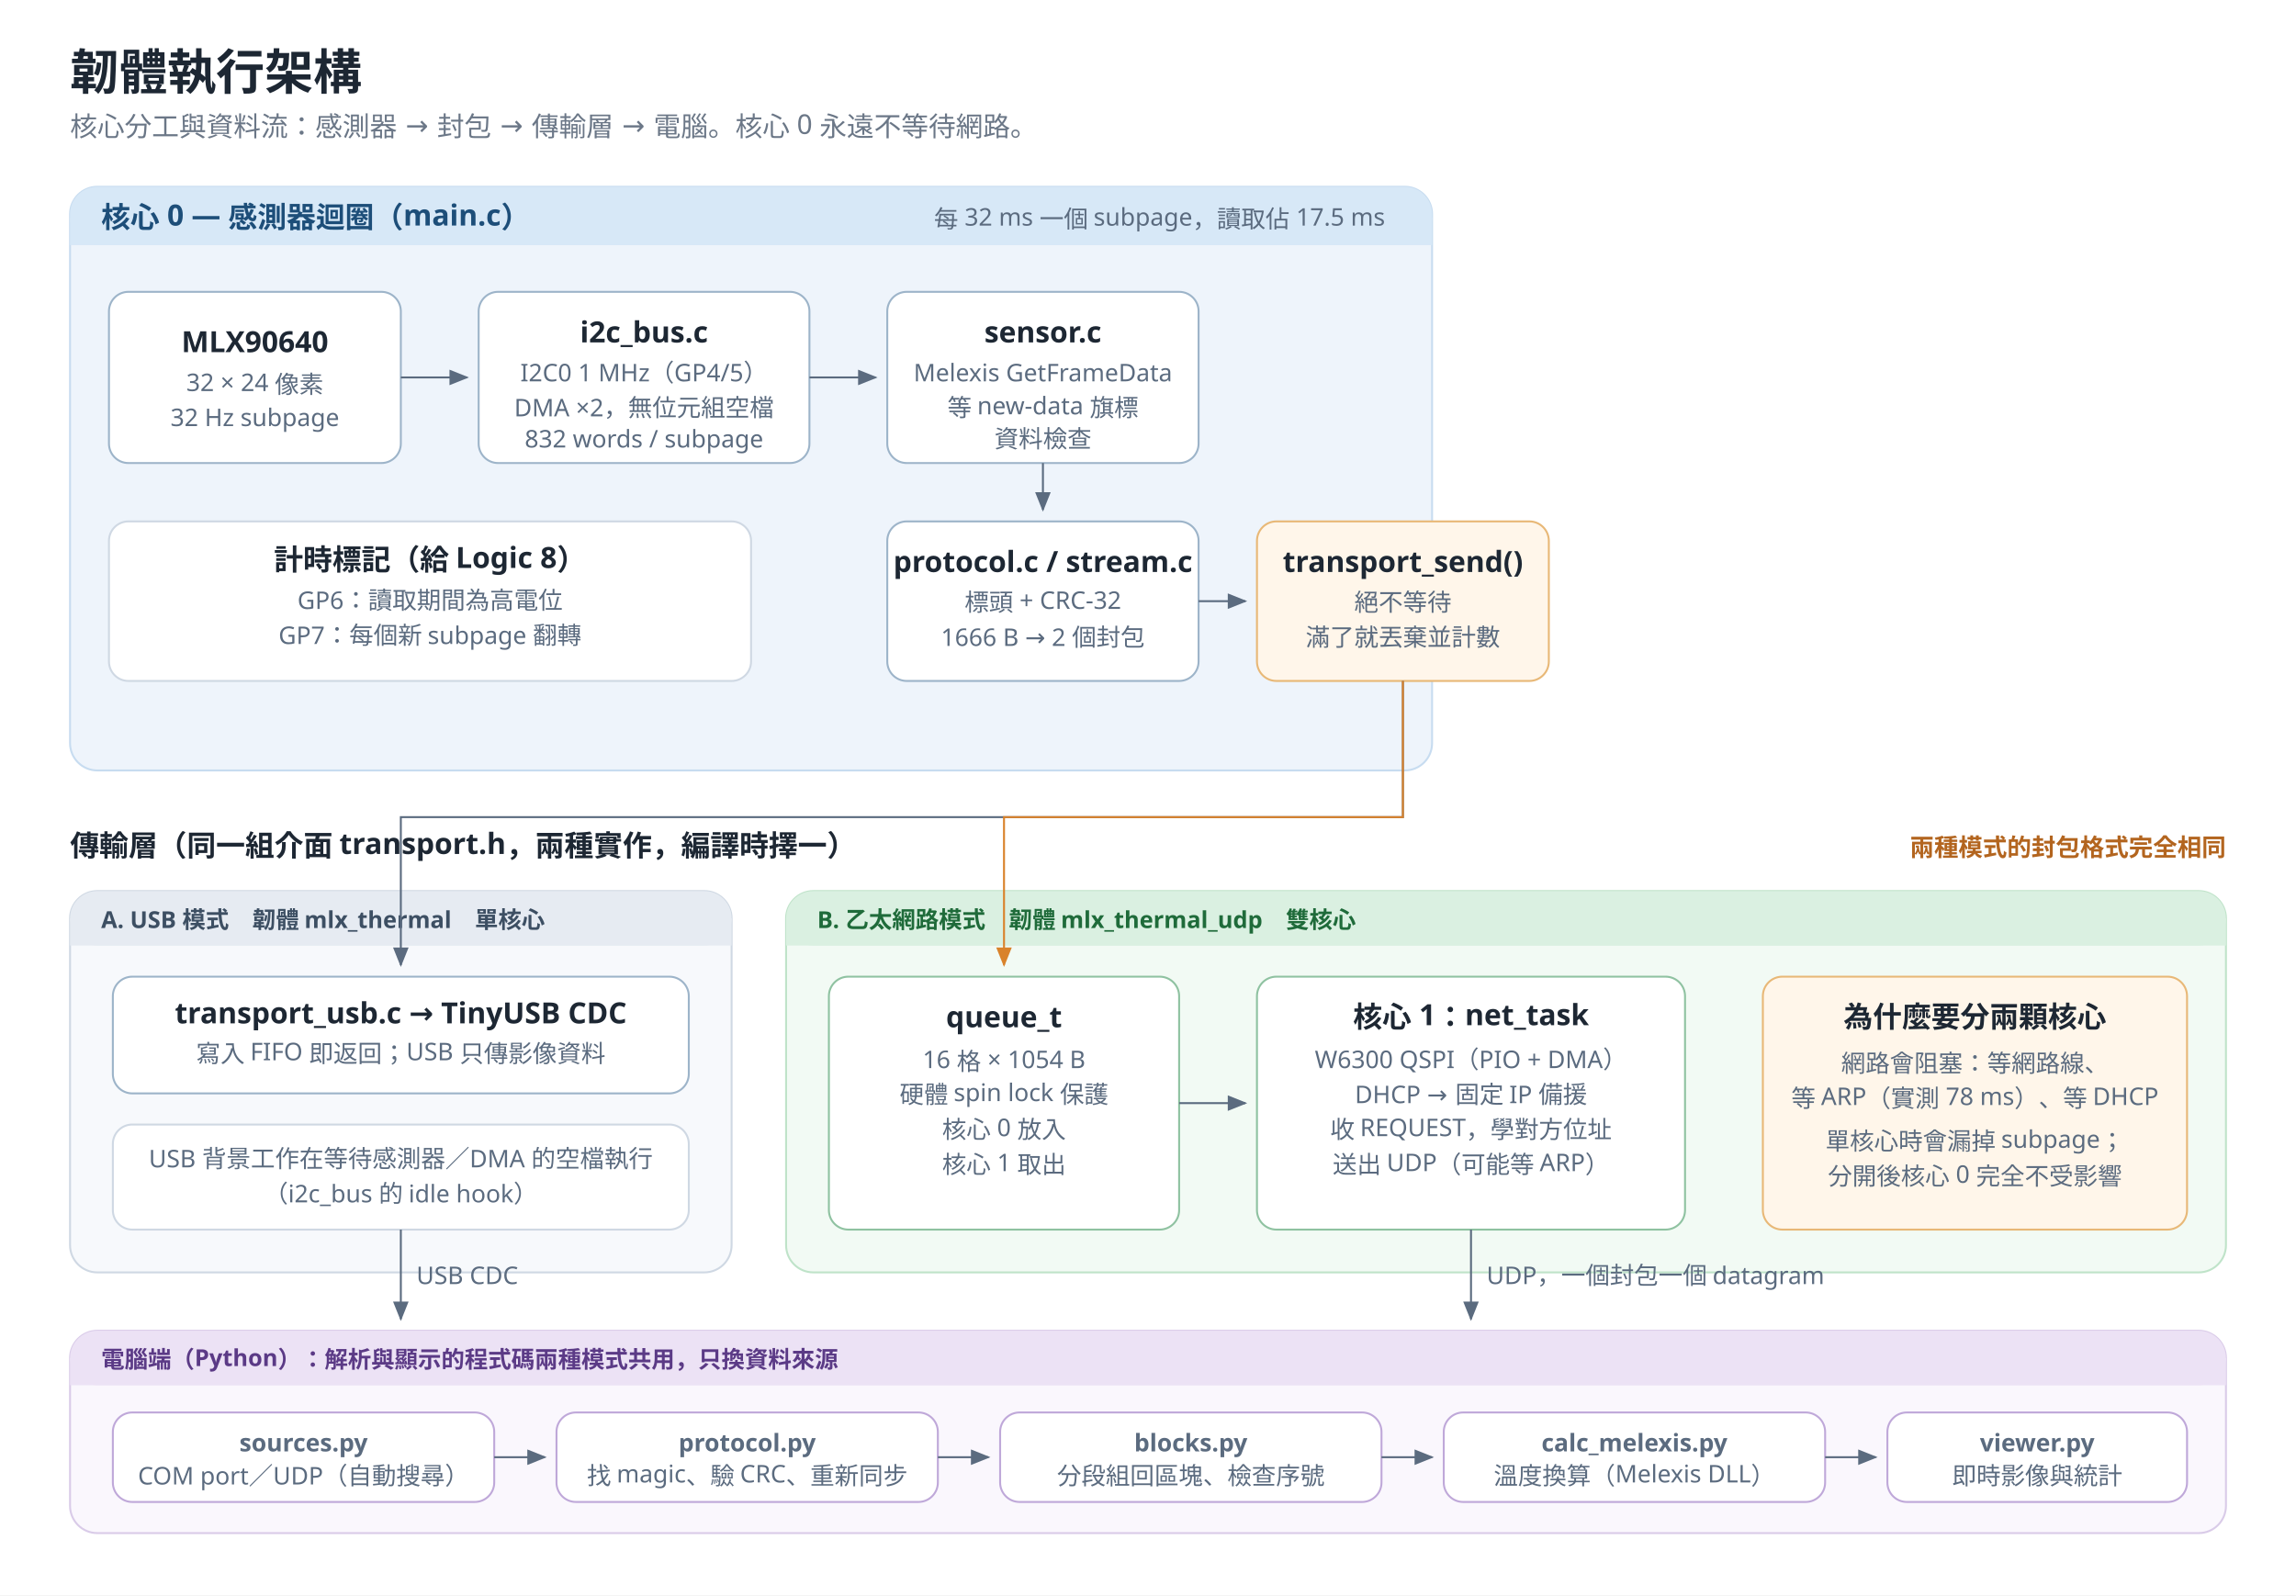
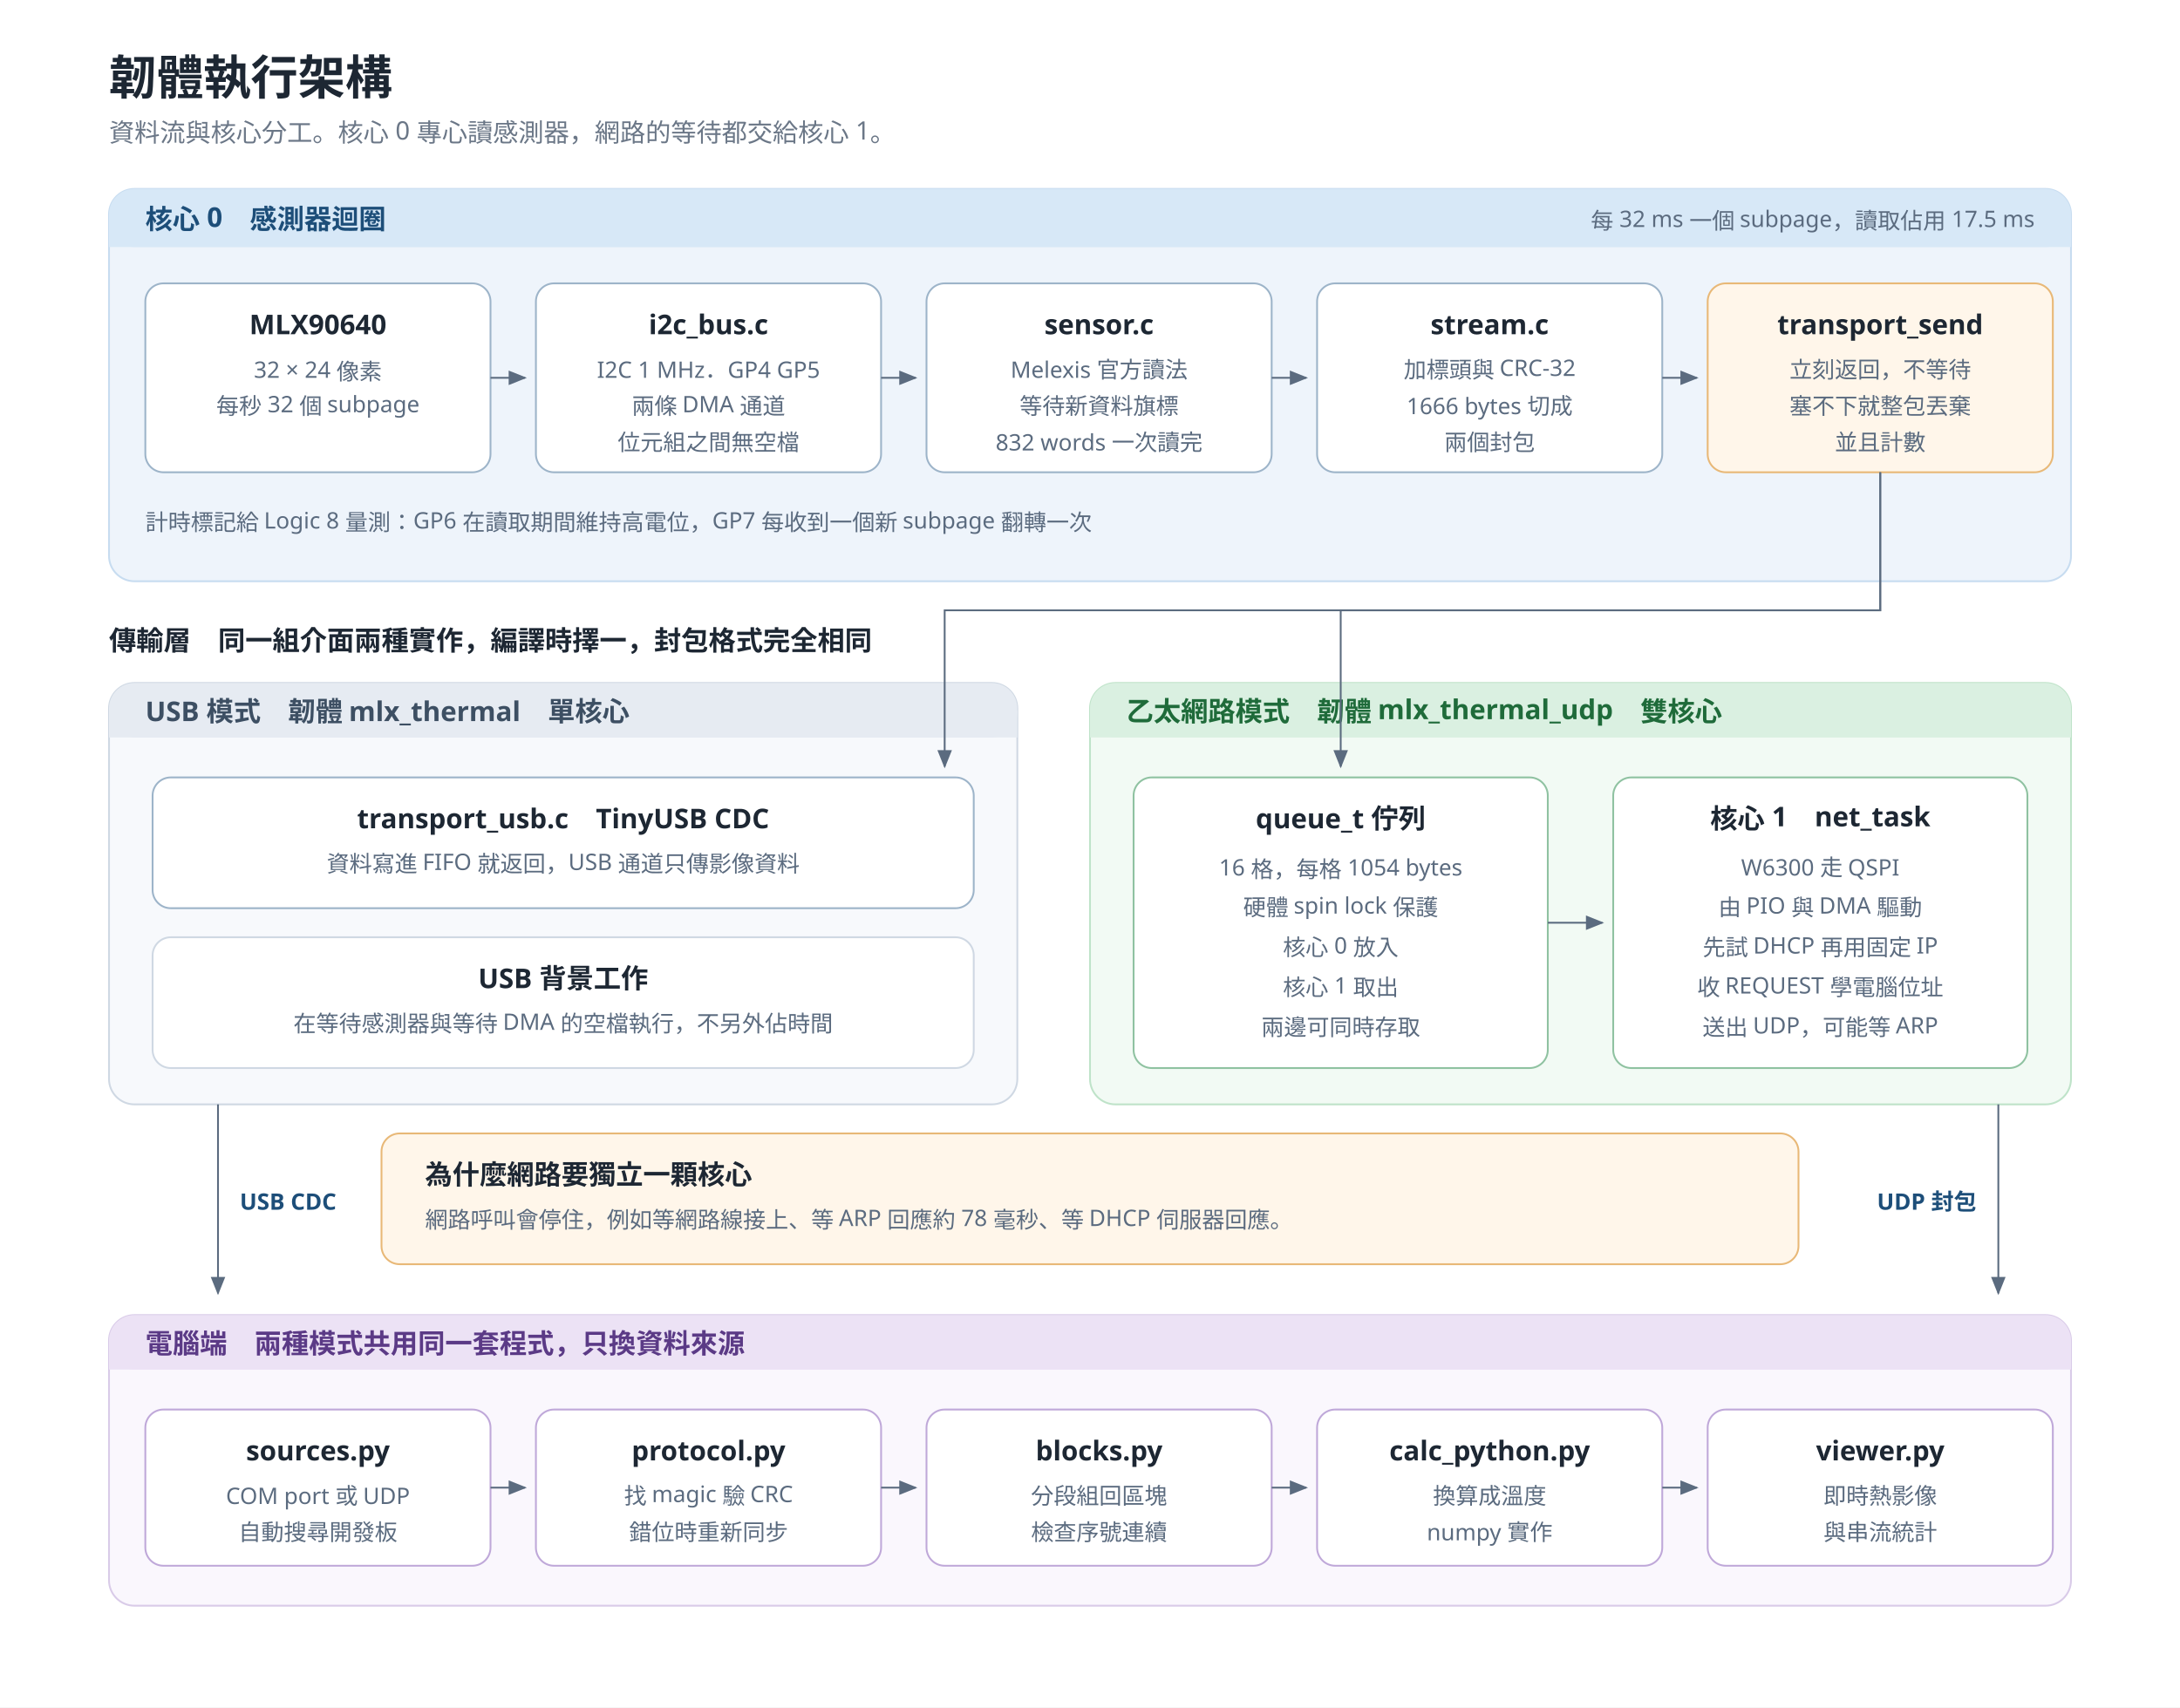
- <svg xmlns="http://www.w3.org/2000/svg" viewBox="0 0 1180 820" width="1180" height="820" font-family="Segoe UI, Microsoft JhengHei, sans-serif">
+ <svg xmlns="http://www.w3.org/2000/svg" viewBox="0 0 1200 940" width="1200" height="940" font-family="Segoe UI, Microsoft JhengHei, sans-serif">
  <defs>
-     <marker id="arrow" markerWidth="10" markerHeight="8" refX="9" refY="4" orient="auto">
+     <marker id="arw" markerWidth="10" markerHeight="8" refX="9" refY="4" orient="auto">
      <path d="M0,0 L10,4 L0,8 z" fill="#5b6b7f" />
    </marker>
-     <marker id="arrowAccent" markerWidth="10" markerHeight="8" refX="9" refY="4" orient="auto">
-       <path d="M0,0 L10,4 L0,8 z" fill="#d9822b" />
-     </marker>
    <style>
-       .title  { font-size: 25px; font-weight: 650; fill: #1d2733; }
-       .sub    { font-size: 14px; fill: #6b7787; }
-       .lane   { font-size: 15px; font-weight: 650; }
-       .box    { font-size: 15px; font-weight: 600; fill: #1d2733; }
-       .small  { font-size: 12.5px; fill: #5b6b7f; }
-       .tag    { font-size: 12px; font-weight: 600; }
-       .edge   { font-size: 12.5px; fill: #5b6b7f; }
-       .edgeb  { font-size: 12.5px; font-weight: 600; fill: #b3651f; }
+       .h1    { font-size: 26px; font-weight: 650; fill: #1d2733; }
+       .h2    { font-size: 14px; fill: #6b7787; }
+       .lane  { font-size: 15px; font-weight: 650; }
+       .name  { font-size: 15px; font-weight: 600; fill: #1d2733; }
+       .t     { font-size: 12.5px; fill: #5b6b7f; }
+       .lbl   { font-size: 12.5px; font-weight: 600; fill: #1d4e79; }
    </style>
  </defs>
-   <rect width="1180" height="820" fill="#ffffff" />
-   <text class="title" x="36" y="46">韌體執行架構</text>
-   <text class="sub" x="36" y="70">核心分工與資料流：感測器 → 封包 → 傳輸層 → 電腦。核心 0 永遠不等待網路。</text>
-   <rect x="36" y="96" width="700" height="300" rx="14" fill="#eef4fb" stroke="#c7dcf0" />
-   <rect x="36" y="96" width="700" height="30" rx="14" fill="#d7e8f7" />
-   <rect x="36" y="112" width="700" height="14" fill="#d7e8f7" />
-   <text class="lane" x="52" y="117" fill="#1d4e79">核心 0 — 感測器迴圈（main.c）</text>
-   <text class="small" x="480" y="117" fill="#1d4e79">每 32 ms 一個 subpage，讀取佔 17.5 ms</text>
-   <rect x="56" y="150" width="150" height="88" rx="10" fill="#ffffff" stroke="#9db4c9" />
-   <text class="box" x="131" y="181" text-anchor="middle">MLX90640</text>
-   <text class="small" x="131" y="201" text-anchor="middle">32 × 24 像素</text>
-   <text class="small" x="131" y="219" text-anchor="middle">32 Hz subpage</text>
-   <rect x="246" y="150" width="170" height="88" rx="10" fill="#ffffff" stroke="#9db4c9" />
-   <text class="box" x="331" y="176" text-anchor="middle">i2c_bus.c</text>
-   <text class="small" x="331" y="196" text-anchor="middle">I2C0 1 MHz（GP4/5）</text>
-   <text class="small" x="331" y="214" text-anchor="middle">DMA ×2，無位元組空檔</text>
-   <text class="small" x="331" y="230" text-anchor="middle">832 words / subpage</text>
-   <rect x="456" y="150" width="160" height="88" rx="10" fill="#ffffff" stroke="#9db4c9" />
-   <text class="box" x="536" y="176" text-anchor="middle">sensor.c</text>
-   <text class="small" x="536" y="196" text-anchor="middle">Melexis GetFrameData</text>
-   <text class="small" x="536" y="214" text-anchor="middle">等 new-data 旗標</text>
-   <text class="small" x="536" y="230" text-anchor="middle">資料檢查</text>
-   <rect x="456" y="268" width="160" height="82" rx="10" fill="#ffffff" stroke="#9db4c9" />
-   <text class="box" x="536" y="294" text-anchor="middle">protocol.c / stream.c</text>
-   <text class="small" x="536" y="314" text-anchor="middle">標頭 + CRC-32</text>
-   <text class="small" x="536" y="332" text-anchor="middle">1666 B → 2 個封包</text>
-   <rect x="646" y="268" width="150" height="82" rx="10" fill="#fff6ea" stroke="#e8b877" />
-   <text class="box" x="721" y="294" text-anchor="middle">transport_send()</text>
-   <text class="small" x="721" y="314" text-anchor="middle">絕不等待</text>
-   <text class="small" x="721" y="332" text-anchor="middle">滿了就丟棄並計數</text>
-   <rect x="56" y="268" width="330" height="82" rx="10" fill="#ffffff" stroke="#cfd8e3" />
-   <text class="box" x="221" y="293" text-anchor="middle">計時標記（給 Logic 8）</text>
-   <text class="small" x="221" y="313" text-anchor="middle">GP6：讀取期間為高電位</text>
-   <text class="small" x="221" y="331" text-anchor="middle">GP7：每個新 subpage 翻轉</text>
-   <path d="M206,194 H240" stroke="#5b6b7f" fill="none" marker-end="url(#arrow)" />
-   <path d="M416,194 H450" stroke="#5b6b7f" fill="none" marker-end="url(#arrow)" />
-   <path d="M536,238 V262" stroke="#5b6b7f" fill="none" marker-end="url(#arrow)" />
-   <path d="M616,309 H640" stroke="#5b6b7f" fill="none" marker-end="url(#arrow)" />
-   <text class="lane" x="36" y="440" fill="#1d2733">傳輸層（同一組介面 transport.h，兩種實作，編譯時擇一）</text>
-   <rect x="36" y="458" width="340" height="196" rx="14" fill="#f7f9fc" stroke="#cfd8e3" />
-   <rect x="36" y="458" width="340" height="28" rx="14" fill="#e6ebf2" />
-   <rect x="36" y="472" width="340" height="14" fill="#e6ebf2" />
-   <text class="tag" x="52" y="477" fill="#3d4f63">A. USB 模式　韌體 mlx_thermal　單核心</text>
-   <rect x="58" y="502" width="296" height="60" rx="10" fill="#ffffff" stroke="#9db4c9" />
-   <text class="box" x="206" y="526" text-anchor="middle">transport_usb.c → TinyUSB CDC</text>
-   <text class="small" x="206" y="546" text-anchor="middle">寫入 FIFO 即返回；USB 只傳影像資料</text>
-   <rect x="58" y="578" width="296" height="54" rx="10" fill="#ffffff" stroke="#cfd8e3" />
-   <text class="small" x="206" y="600" text-anchor="middle">USB 背景工作在等待感測器／DMA 的空檔執行</text>
-   <text class="small" x="206" y="618" text-anchor="middle">（i2c_bus 的 idle hook）</text>
-   <rect x="404" y="458" width="740" height="196" rx="14" fill="#f2faf4" stroke="#bfe3c9" />
-   <rect x="404" y="458" width="740" height="28" rx="14" fill="#daf0e1" />
-   <rect x="404" y="472" width="740" height="14" fill="#daf0e1" />
-   <text class="tag" x="420" y="477" fill="#1f6b3a">B. 乙太網路模式　韌體 mlx_thermal_udp　雙核心</text>
-   <rect x="426" y="502" width="180" height="130" rx="10" fill="#ffffff" stroke="#8fc2a1" />
-   <text class="box" x="516" y="528" text-anchor="middle">queue_t</text>
-   <text class="small" x="516" y="549" text-anchor="middle">16 格 × 1054 B</text>
-   <text class="small" x="516" y="567" text-anchor="middle">硬體 spin lock 保護</text>
-   <text class="small" x="516" y="585" text-anchor="middle">核心 0 放入</text>
-   <text class="small" x="516" y="603" text-anchor="middle">核心 1 取出</text>
-   <rect x="646" y="502" width="220" height="130" rx="10" fill="#ffffff" stroke="#8fc2a1" />
-   <text class="box" x="756" y="528" text-anchor="middle">核心 1：net_task</text>
-   <text class="small" x="756" y="549" text-anchor="middle">W6300 QSPI（PIO + DMA）</text>
-   <text class="small" x="756" y="567" text-anchor="middle">DHCP → 固定 IP 備援</text>
-   <text class="small" x="756" y="585" text-anchor="middle">收 REQUEST，學對方位址</text>
-   <text class="small" x="756" y="603" text-anchor="middle">送出 UDP（可能等 ARP）</text>
-   <rect x="906" y="502" width="218" height="130" rx="10" fill="#fff6ea" stroke="#e8b877" />
-   <text class="box" x="1015" y="528" text-anchor="middle">為什麼要分兩顆核心</text>
-   <text class="small" x="1015" y="551" text-anchor="middle">網路會阻塞：等網路線、</text>
-   <text class="small" x="1015" y="569" text-anchor="middle">等 ARP（實測 78 ms）、等 DHCP</text>
-   <text class="small" x="1015" y="591" text-anchor="middle">單核心時會漏掉 subpage；</text>
-   <text class="small" x="1015" y="609" text-anchor="middle">分開後核心 0 完全不受影響</text>
-   <path d="M721,350 V420 H206 V496" stroke="#5b6b7f" fill="none" marker-end="url(#arrow)" />
-   <path d="M721,350 V420 H516 V496" stroke="#d9822b" fill="none" marker-end="url(#arrowAccent)" />
-   <path d="M606,567 H640" stroke="#5b6b7f" fill="none" marker-end="url(#arrow)" />
-   <rect x="36" y="684" width="1108" height="104" rx="14" fill="#faf7fd" stroke="#d9cbe8" />
-   <rect x="36" y="684" width="1108" height="28" rx="14" fill="#ece2f5" />
-   <rect x="36" y="698" width="1108" height="14" fill="#ece2f5" />
-   <text class="tag" x="52" y="703" fill="#5b3a86">電腦端（Python）：解析與顯示的程式碼兩種模式共用，只換資料來源</text>
-   <rect x="58" y="726" width="196" height="46" rx="10" fill="#ffffff" stroke="#bfa8d9" />
-   <text class="small" x="156" y="746" text-anchor="middle" font-weight="600" fill="#1d2733">sources.py</text>
-   <text class="small" x="156" y="763" text-anchor="middle">COM port／UDP（自動搜尋）</text>
-   <rect x="286" y="726" width="196" height="46" rx="10" fill="#ffffff" stroke="#bfa8d9" />
-   <text class="small" x="384" y="746" text-anchor="middle" font-weight="600" fill="#1d2733">protocol.py</text>
-   <text class="small" x="384" y="763" text-anchor="middle">找 magic、驗 CRC、重新同步</text>
-   <rect x="514" y="726" width="196" height="46" rx="10" fill="#ffffff" stroke="#bfa8d9" />
-   <text class="small" x="612" y="746" text-anchor="middle" font-weight="600" fill="#1d2733">blocks.py</text>
-   <text class="small" x="612" y="763" text-anchor="middle">分段組回區塊、檢查序號</text>
-   <rect x="742" y="726" width="196" height="46" rx="10" fill="#ffffff" stroke="#bfa8d9" />
-   <text class="small" x="840" y="746" text-anchor="middle" font-weight="600" fill="#1d2733">calc_melexis.py</text>
-   <text class="small" x="840" y="763" text-anchor="middle">溫度換算（Melexis DLL）</text>
-   <rect x="970" y="726" width="154" height="46" rx="10" fill="#ffffff" stroke="#bfa8d9" />
-   <text class="small" x="1047" y="746" text-anchor="middle" font-weight="600" fill="#1d2733">viewer.py</text>
-   <text class="small" x="1047" y="763" text-anchor="middle">即時影像與統計</text>
-   <path d="M254,749 H280" stroke="#5b6b7f" fill="none" marker-end="url(#arrow)" />
-   <path d="M482,749 H508" stroke="#5b6b7f" fill="none" marker-end="url(#arrow)" />
-   <path d="M710,749 H736" stroke="#5b6b7f" fill="none" marker-end="url(#arrow)" />
-   <path d="M938,749 H964" stroke="#5b6b7f" fill="none" marker-end="url(#arrow)" />
-   <path d="M206,632 V678" stroke="#5b6b7f" fill="none" marker-end="url(#arrow)" />
-   <text class="edge" x="214" y="660">USB CDC</text>
-   <path d="M756,632 V678" stroke="#5b6b7f" fill="none" marker-end="url(#arrow)" />
-   <text class="edge" x="764" y="660">UDP，一個封包一個 datagram</text>
-   <text class="edgeb" x="1144" y="440" text-anchor="end">兩種模式的封包格式完全相同</text>
+   <rect width="1200" height="940" fill="#ffffff" />
+   <text class="h1" x="60" y="52">韌體執行架構</text>
+   <text class="h2" x="60" y="78">資料流與核心分工。核心 0 專心讀感測器，網路的等待都交給核心 1。</text>
+   <rect x="60" y="104" width="1080" height="216" rx="14" fill="#eef4fb" stroke="#c7dcf0" />
+   <rect x="60" y="104" width="1080" height="32" rx="14" fill="#d7e8f7" />
+   <rect x="60" y="120" width="1080" height="16" fill="#d7e8f7" />
+   <text class="lane" x="80" y="126" fill="#1d4e79">核心 0　感測器迴圈</text>
+   <text class="t" x="1120" y="126" text-anchor="end" fill="#1d4e79">每 32 ms 一個 subpage，讀取佔用 17.5 ms</text>
+   <rect x="80" y="156" width="190" height="104" rx="10" fill="#ffffff" stroke="#9db4c9" />
+   <text class="name" x="175" y="184" text-anchor="middle">MLX90640</text>
+   <text class="t" x="175" y="208" text-anchor="middle">32 × 24 像素</text>
+   <text class="t" x="175" y="228" text-anchor="middle">每秒 32 個 subpage</text>
+   <rect x="295" y="156" width="190" height="104" rx="10" fill="#ffffff" stroke="#9db4c9" />
+   <text class="name" x="390" y="184" text-anchor="middle">i2c_bus.c</text>
+   <text class="t" x="390" y="208" text-anchor="middle">I2C 1 MHz．GP4 GP5</text>
+   <text class="t" x="390" y="228" text-anchor="middle">兩條 DMA 通道</text>
+   <text class="t" x="390" y="248" text-anchor="middle">位元組之間無空檔</text>
+   <rect x="510" y="156" width="190" height="104" rx="10" fill="#ffffff" stroke="#9db4c9" />
+   <text class="name" x="605" y="184" text-anchor="middle">sensor.c</text>
+   <text class="t" x="605" y="208" text-anchor="middle">Melexis 官方讀法</text>
+   <text class="t" x="605" y="228" text-anchor="middle">等待新資料旗標</text>
+   <text class="t" x="605" y="248" text-anchor="middle">832 words 一次讀完</text>
+   <rect x="725" y="156" width="190" height="104" rx="10" fill="#ffffff" stroke="#9db4c9" />
+   <text class="name" x="820" y="184" text-anchor="middle">stream.c</text>
+   <text class="t" x="820" y="208" text-anchor="middle">加標頭與 CRC-32</text>
+   <text class="t" x="820" y="228" text-anchor="middle">1666 bytes 切成</text>
+   <text class="t" x="820" y="248" text-anchor="middle">兩個封包</text>
+   <rect x="940" y="156" width="190" height="104" rx="10" fill="#fff6ea" stroke="#e8b877" />
+   <text class="name" x="1035" y="184" text-anchor="middle">transport_send</text>
+   <text class="t" x="1035" y="208" text-anchor="middle">立刻返回，不等待</text>
+   <text class="t" x="1035" y="228" text-anchor="middle">塞不下就整包丟棄</text>
+   <text class="t" x="1035" y="248" text-anchor="middle">並且計數</text>
+   <text class="t" x="80" y="292">計時標記給 Logic 8 量測：GP6 在讀取期間維持高電位，GP7 每收到一個新 subpage 翻轉一次</text>
+   <path d="M270,208 H289" stroke="#5b6b7f" fill="none" marker-end="url(#arw)" />
+   <path d="M485,208 H504" stroke="#5b6b7f" fill="none" marker-end="url(#arw)" />
+   <path d="M700,208 H719" stroke="#5b6b7f" fill="none" marker-end="url(#arw)" />
+   <path d="M915,208 H934" stroke="#5b6b7f" fill="none" marker-end="url(#arw)" />
+   <text class="lane" x="60" y="358" fill="#1d2733">傳輸層　同一組介面兩種實作，編譯時擇一，封包格式完全相同</text>
+   <rect x="60" y="376" width="500" height="232" rx="14" fill="#f7f9fc" stroke="#cfd8e3" />
+   <rect x="60" y="376" width="500" height="30" rx="14" fill="#e6ebf2" />
+   <rect x="60" y="391" width="500" height="15" fill="#e6ebf2" />
+   <text class="lane" x="80" y="397" fill="#3d4f63">USB 模式　韌體 mlx_thermal　單核心</text>
+   <rect x="84" y="428" width="452" height="72" rx="10" fill="#ffffff" stroke="#9db4c9" />
+   <text class="name" x="310" y="456" text-anchor="middle">transport_usb.c　TinyUSB CDC</text>
+   <text class="t" x="310" y="480" text-anchor="middle">資料寫進 FIFO 就返回，USB 通道只傳影像資料</text>
+   <rect x="84" y="516" width="452" height="72" rx="10" fill="#ffffff" stroke="#cfd8e3" />
+   <text class="name" x="310" y="544" text-anchor="middle">USB 背景工作</text>
+   <text class="t" x="310" y="568" text-anchor="middle">在等待感測器與等待 DMA 的空檔執行，不另外佔時間</text>
+   <rect x="600" y="376" width="540" height="232" rx="14" fill="#f2faf4" stroke="#bfe3c9" />
+   <rect x="600" y="376" width="540" height="30" rx="14" fill="#daf0e1" />
+   <rect x="600" y="391" width="540" height="15" fill="#daf0e1" />
+   <text class="lane" x="620" y="397" fill="#1f6b3a">乙太網路模式　韌體 mlx_thermal_udp　雙核心</text>
+   <rect x="624" y="428" width="228" height="160" rx="10" fill="#ffffff" stroke="#8fc2a1" />
+   <text class="name" x="738" y="456" text-anchor="middle">queue_t 佇列</text>
+   <text class="t" x="738" y="482" text-anchor="middle">16 格，每格 1054 bytes</text>
+   <text class="t" x="738" y="504" text-anchor="middle">硬體 spin lock 保護</text>
+   <text class="t" x="738" y="526" text-anchor="middle">核心 0 放入</text>
+   <text class="t" x="738" y="548" text-anchor="middle">核心 1 取出</text>
+   <text class="t" x="738" y="570" text-anchor="middle">兩邊可同時存取</text>
+   <rect x="888" y="428" width="228" height="160" rx="10" fill="#ffffff" stroke="#8fc2a1" />
+   <text class="name" x="1002" y="456" text-anchor="middle">核心 1　net_task</text>
+   <text class="t" x="1002" y="482" text-anchor="middle">W6300 走 QSPI</text>
+   <text class="t" x="1002" y="504" text-anchor="middle">由 PIO 與 DMA 驅動</text>
+   <text class="t" x="1002" y="526" text-anchor="middle">先試 DHCP 再用固定 IP</text>
+   <text class="t" x="1002" y="548" text-anchor="middle">收 REQUEST 學電腦位址</text>
+   <text class="t" x="1002" y="570" text-anchor="middle">送出 UDP，可能等 ARP</text>
+   <path d="M852,508 H882" stroke="#5b6b7f" fill="none" marker-end="url(#arw)" />
+   <path d="M1035,260 V336 H520 V422" stroke="#5b6b7f" fill="none" marker-end="url(#arw)" />
+   <path d="M1035,260 V336 H738 V422" stroke="#5b6b7f" fill="none" marker-end="url(#arw)" />
+   <rect x="210" y="624" width="780" height="72" rx="10" fill="#fff6ea" stroke="#e8b877" />
+   <text class="name" x="234" y="652">為什麼網路要獨立一顆核心</text>
+   <text class="t" x="234" y="676">網路呼叫會停住，例如等網路線接上、等 ARP 回應約 78 毫秒、等 DHCP 伺服器回應。</text>
+   <text class="t" x="234" y="690" opacity="0">placeholder</text>
+   <rect x="60" y="724" width="1080" height="160" rx="14" fill="#faf7fd" stroke="#d9cbe8" />
+   <rect x="60" y="724" width="1080" height="30" rx="14" fill="#ece2f5" />
+   <rect x="60" y="739" width="1080" height="15" fill="#ece2f5" />
+   <text class="lane" x="80" y="745" fill="#5b3a86">電腦端　兩種模式共用同一套程式，只換資料來源</text>
+   <rect x="80" y="776" width="190" height="86" rx="10" fill="#ffffff" stroke="#bfa8d9" />
+   <text class="name" x="175" y="804" text-anchor="middle">sources.py</text>
+   <text class="t" x="175" y="828" text-anchor="middle">COM port 或 UDP</text>
+   <text class="t" x="175" y="848" text-anchor="middle">自動搜尋開發板</text>
+   <rect x="295" y="776" width="190" height="86" rx="10" fill="#ffffff" stroke="#bfa8d9" />
+   <text class="name" x="390" y="804" text-anchor="middle">protocol.py</text>
+   <text class="t" x="390" y="828" text-anchor="middle">找 magic 驗 CRC</text>
+   <text class="t" x="390" y="848" text-anchor="middle">錯位時重新同步</text>
+   <rect x="510" y="776" width="190" height="86" rx="10" fill="#ffffff" stroke="#bfa8d9" />
+   <text class="name" x="605" y="804" text-anchor="middle">blocks.py</text>
+   <text class="t" x="605" y="828" text-anchor="middle">分段組回區塊</text>
+   <text class="t" x="605" y="848" text-anchor="middle">檢查序號連續</text>
+   <rect x="725" y="776" width="190" height="86" rx="10" fill="#ffffff" stroke="#bfa8d9" />
+   <text class="name" x="820" y="804" text-anchor="middle">calc_python.py</text>
+   <text class="t" x="820" y="828" text-anchor="middle">換算成溫度</text>
+   <text class="t" x="820" y="848" text-anchor="middle">numpy 實作</text>
+   <rect x="940" y="776" width="190" height="86" rx="10" fill="#ffffff" stroke="#bfa8d9" />
+   <text class="name" x="1035" y="804" text-anchor="middle">viewer.py</text>
+   <text class="t" x="1035" y="828" text-anchor="middle">即時熱影像</text>
+   <text class="t" x="1035" y="848" text-anchor="middle">與串流統計</text>
+   <path d="M270,819 H289" stroke="#5b6b7f" fill="none" marker-end="url(#arw)" />
+   <path d="M485,819 H504" stroke="#5b6b7f" fill="none" marker-end="url(#arw)" />
+   <path d="M700,819 H719" stroke="#5b6b7f" fill="none" marker-end="url(#arw)" />
+   <path d="M915,819 H934" stroke="#5b6b7f" fill="none" marker-end="url(#arw)" />
+   <path d="M120,608 V712" stroke="#5b6b7f" fill="none" marker-end="url(#arw)" />
+   <text class="lbl" x="132" y="666">USB CDC</text>
+   <path d="M1100,608 V712" stroke="#5b6b7f" fill="none" marker-end="url(#arw)" />
+   <text class="lbl" x="1088" y="666" text-anchor="end">UDP 封包</text>
</svg>
